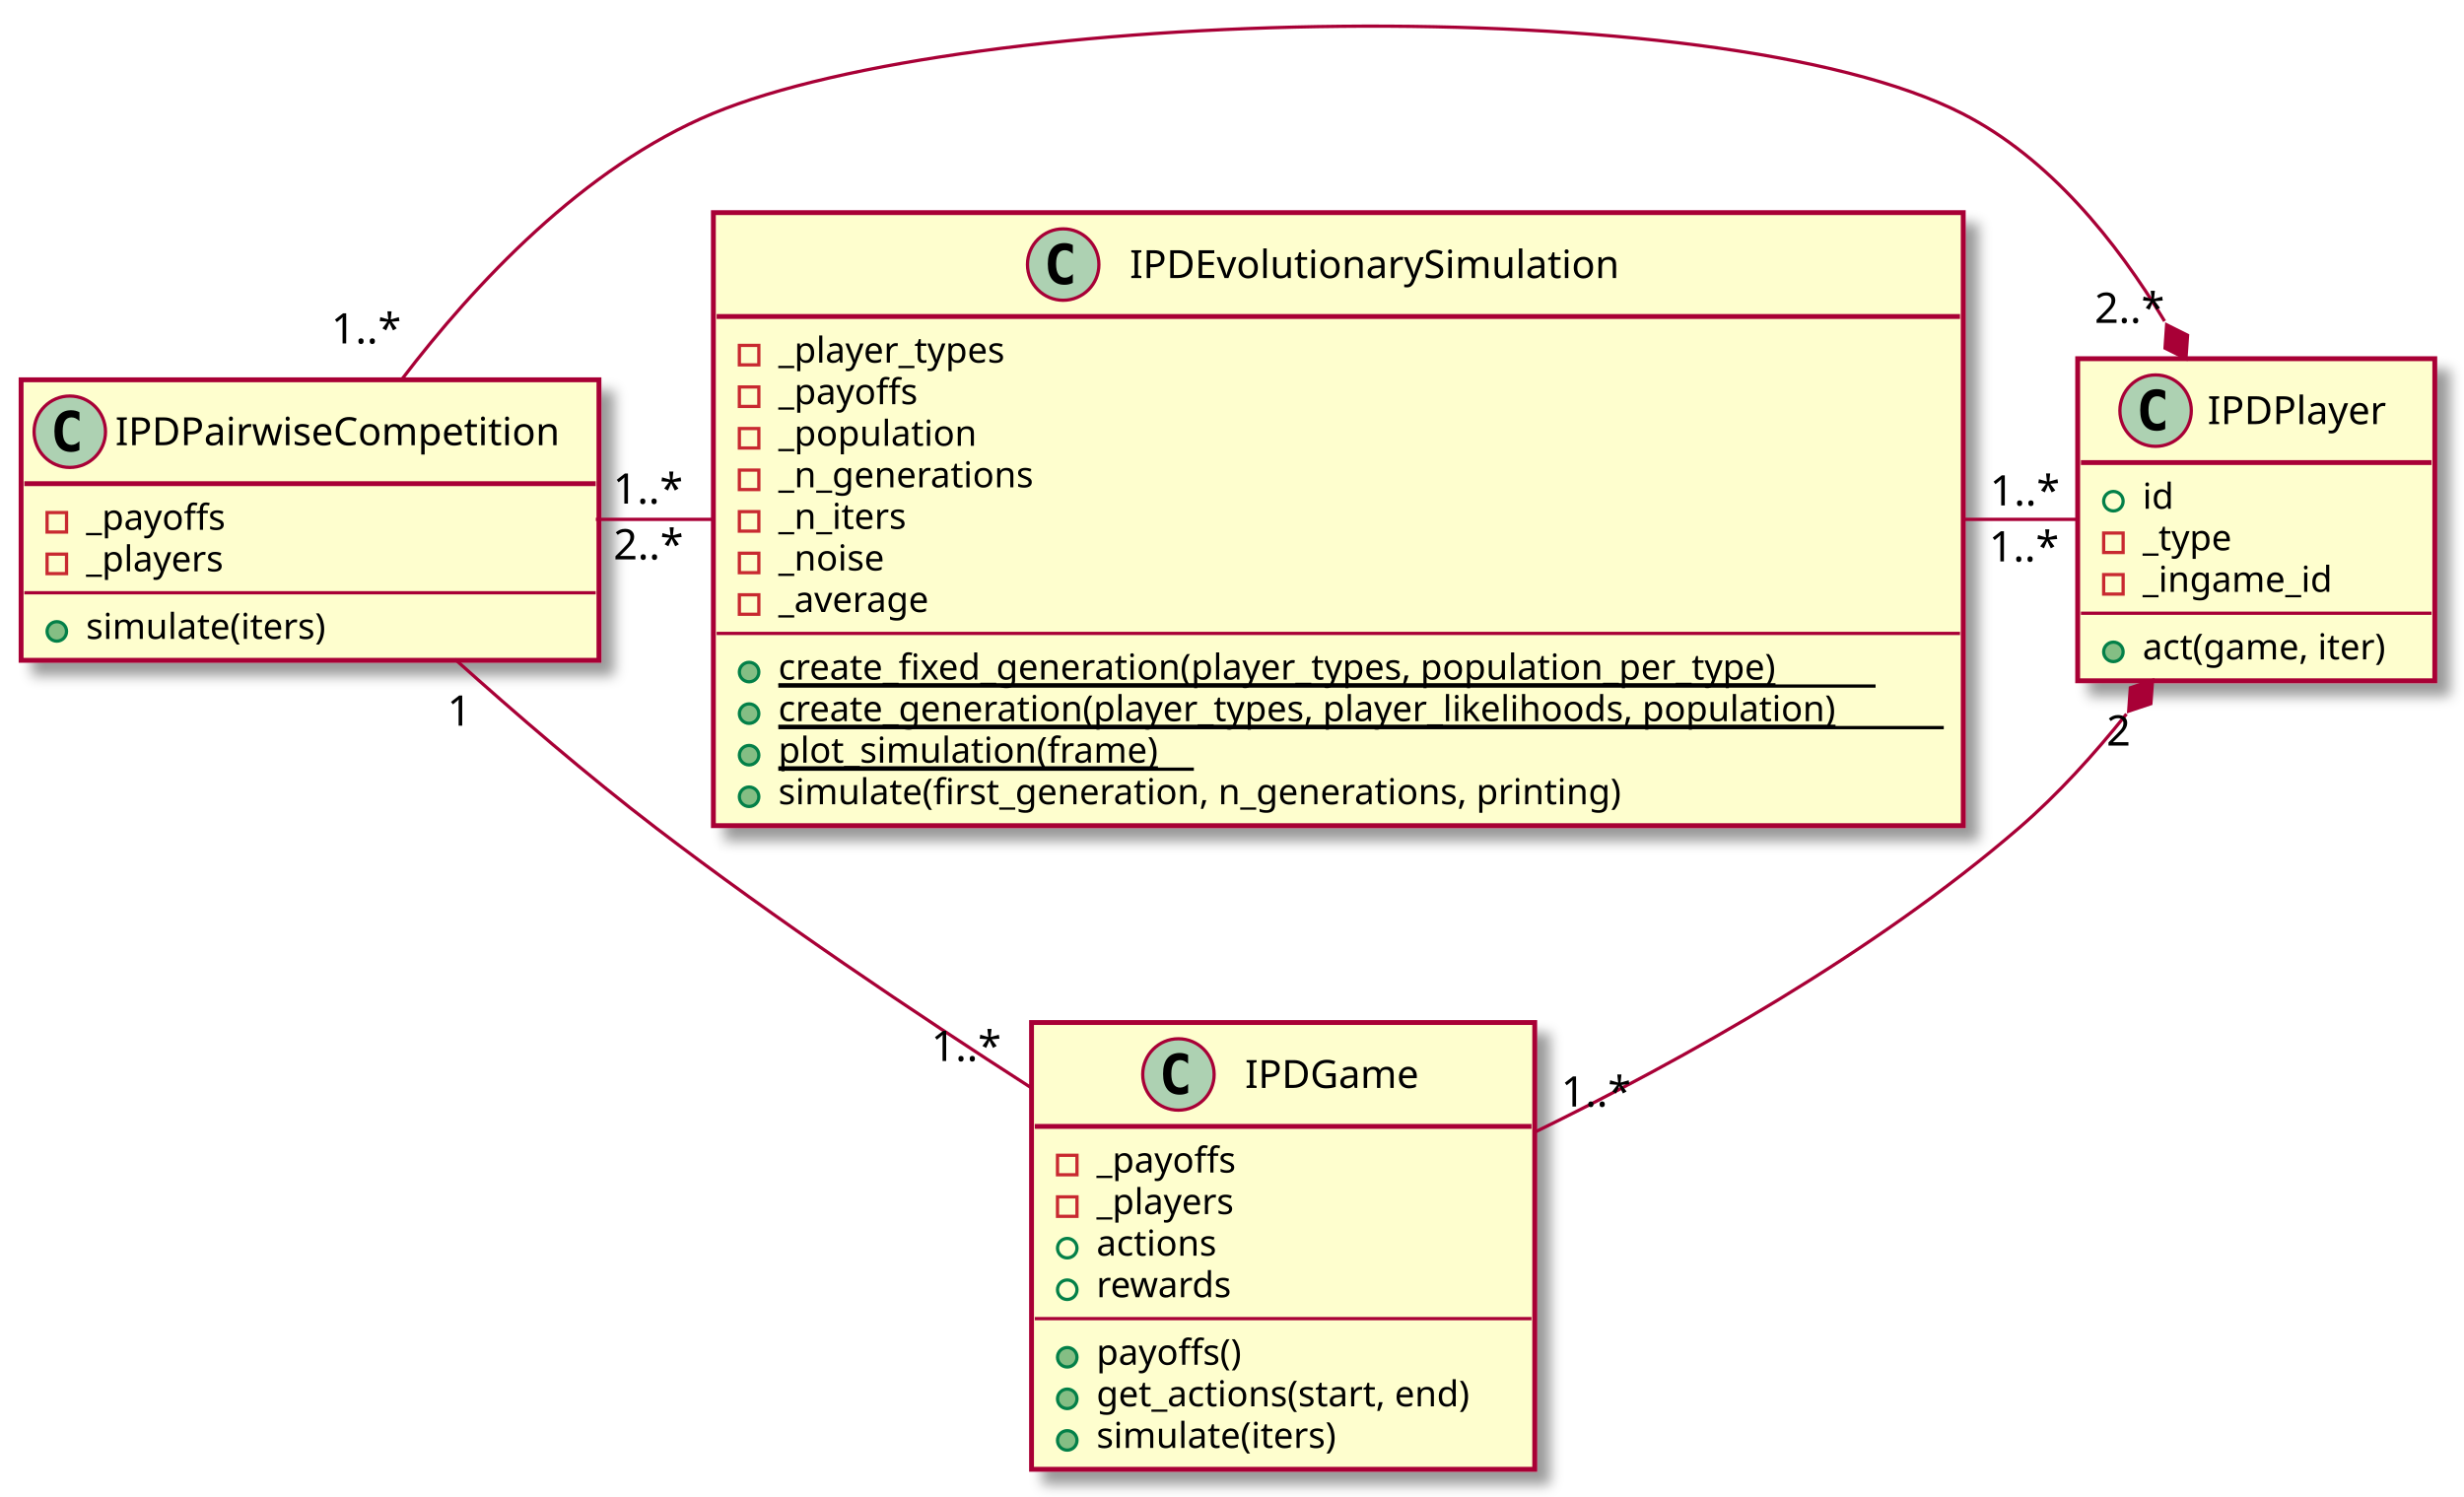
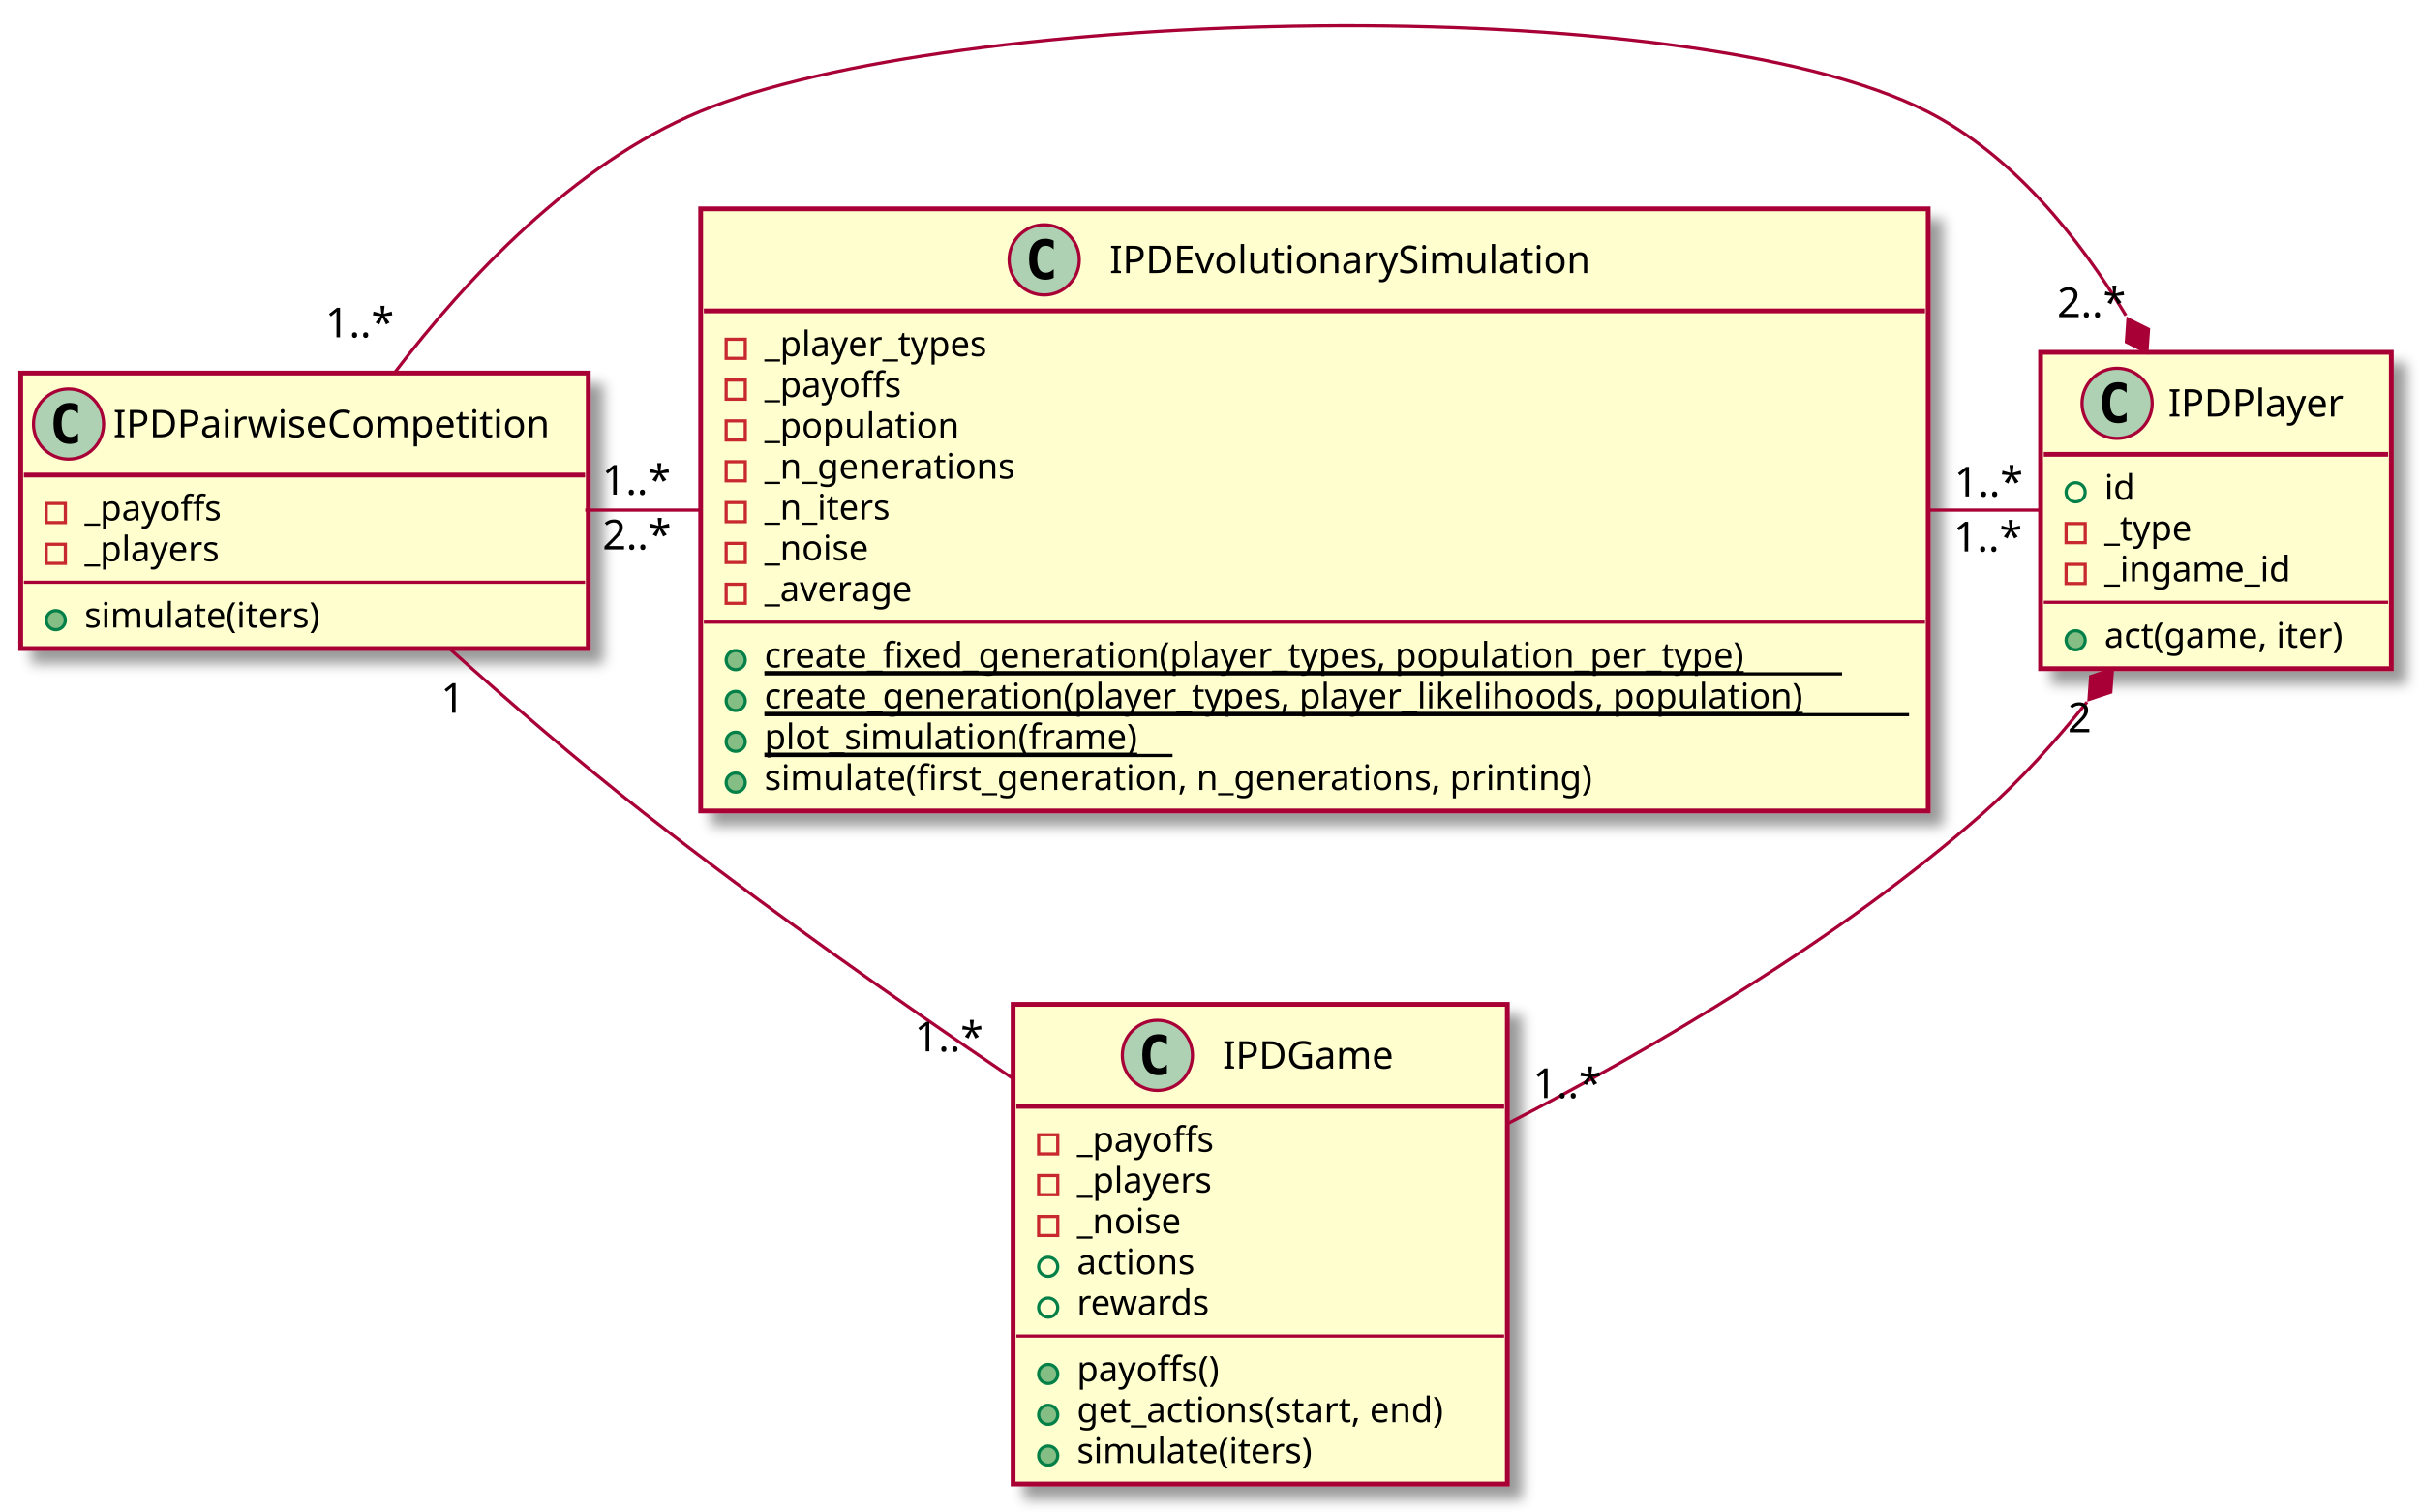
- <svg xmlns="http://www.w3.org/2000/svg" height="461px" style="width:759px;height:461px;" version="1.1" viewBox="0 0 759 461" width="759px">
+ <svg xmlns="http://www.w3.org/2000/svg" height="474px" style="width:759px;height:474px;" version="1.1" viewBox="0 0 759 474" width="759px">
  <defs>
    <filter height="300%" id="f1" width="300%" x="-1" y="-1">
      <feGaussianBlur result="blurOut" stdDeviation="2.0" />
      <feColorMatrix in="blurOut" result="blurOut2" type="matrix" values="0 0 0 0 0 0 0 0 0 0 0 0 0 0 0 0 0 0 .4 0" />
      <feOffset dx="4.0" dy="4.0" in="blurOut2" result="blurOut3" />
      <feBlend in="SourceGraphic" in2="blurOut3" mode="normal" />
    </filter>
  </defs>
  <g>
    <rect fill="#FEFECE" filter="url(#f1)" height="99.219" style="stroke: #A80036; stroke-width: 1.5;" width="110" x="640" y="110.5" />
    <ellipse cx="664" cy="126.5" fill="#ADD1B2" rx="11" ry="11" style="stroke: #A80036; stroke-width: 1.0;" />
    <path d="M666.969,132.141 Q666.391,132.438 665.75,132.586 Q665.109,132.734 664.406,132.734 Q661.906,132.734 660.586,131.086 Q659.266,129.438 659.266,126.312 Q659.266,123.188 660.586,121.531 Q661.906,119.875 664.406,119.875 Q665.109,119.875 665.758,120.031 Q666.406,120.188 666.969,120.484 L666.969,123.203 Q666.344,122.625 665.75,122.352 Q665.156,122.078 664.531,122.078 Q663.188,122.078 662.5,123.148 Q661.812,124.219 661.812,126.312 Q661.812,128.406 662.5,129.477 Q663.188,130.547 664.531,130.547 Q665.156,130.547 665.75,130.273 Q666.344,130 666.969,129.422 L666.969,132.141 Z " />
    <text fill="#000000" font-family="sans-serif" font-size="12" lengthAdjust="spacingAndGlyphs" textLength="58" x="680" y="130.654">IPDPlayer</text>
    <line style="stroke: #A80036; stroke-width: 1.5;" x1="641" x2="749" y1="142.5" y2="142.5" />
    <ellipse cx="651" cy="154.402" fill="none" rx="3" ry="3" style="stroke: #038048; stroke-width: 1.0;" />
    <text fill="#000000" font-family="sans-serif" font-size="11" lengthAdjust="spacingAndGlyphs" textLength="10" x="660" y="156.71">id</text>
    <rect fill="none" height="6" style="stroke: #C82930; stroke-width: 1.0;" width="6" x="648" y="164.207" />
    <text fill="#000000" font-family="sans-serif" font-size="11" lengthAdjust="spacingAndGlyphs" textLength="30" x="660" y="169.515">_type</text>
    <rect fill="none" height="6" style="stroke: #C82930; stroke-width: 1.0;" width="6" x="648" y="177.012" />
    <text fill="#000000" font-family="sans-serif" font-size="11" lengthAdjust="spacingAndGlyphs" textLength="64" x="660" y="182.32">_ingame_id</text>
    <line style="stroke: #A80036; stroke-width: 1.0;" x1="641" x2="749" y1="188.914" y2="188.914" />
    <ellipse cx="651" cy="200.816" fill="#84BE84" rx="3" ry="3" style="stroke: #038048; stroke-width: 1.0;" />
    <text fill="#000000" font-family="sans-serif" font-size="11" lengthAdjust="spacingAndGlyphs" textLength="84" x="660" y="203.125">act(game, iter)</text>
-     <rect fill="#FEFECE" filter="url(#f1)" height="137.633" style="stroke: #A80036; stroke-width: 1.5;" width="155" x="317.75" y="315" />
+     <rect fill="#FEFECE" filter="url(#f1)" height="150.438" style="stroke: #A80036; stroke-width: 1.5;" width="155" x="317.75" y="315" />
    <ellipse cx="363" cy="331" fill="#ADD1B2" rx="11" ry="11" style="stroke: #A80036; stroke-width: 1.0;" />
    <path d="M365.969,336.641 Q365.391,336.938 364.75,337.086 Q364.109,337.234 363.406,337.234 Q360.906,337.234 359.586,335.586 Q358.266,333.938 358.266,330.812 Q358.266,327.688 359.586,326.031 Q360.906,324.375 363.406,324.375 Q364.109,324.375 364.758,324.531 Q365.406,324.688 365.969,324.984 L365.969,327.703 Q365.344,327.125 364.75,326.852 Q364.156,326.578 363.531,326.578 Q362.188,326.578 361.5,327.648 Q360.812,328.719 360.812,330.812 Q360.812,332.906 361.5,333.977 Q362.188,335.047 363.531,335.047 Q364.156,335.047 364.75,334.773 Q365.344,334.5 365.969,333.922 L365.969,336.641 Z " />
    <text fill="#000000" font-family="sans-serif" font-size="12" lengthAdjust="spacingAndGlyphs" textLength="56" x="383.5" y="335.154">IPDGame</text>
    <line style="stroke: #A80036; stroke-width: 1.5;" x1="318.75" x2="471.75" y1="347" y2="347" />
    <rect fill="none" height="6" style="stroke: #C82930; stroke-width: 1.0;" width="6" x="325.75" y="355.902" />
    <text fill="#000000" font-family="sans-serif" font-size="11" lengthAdjust="spacingAndGlyphs" textLength="48" x="337.75" y="361.21">_payoffs</text>
    <rect fill="none" height="6" style="stroke: #C82930; stroke-width: 1.0;" width="6" x="325.75" y="368.707" />
    <text fill="#000000" font-family="sans-serif" font-size="11" lengthAdjust="spacingAndGlyphs" textLength="48" x="337.75" y="374.015">_players</text>
-     <ellipse cx="328.75" cy="384.512" fill="none" rx="3" ry="3" style="stroke: #038048; stroke-width: 1.0;" />
-     <text fill="#000000" font-family="sans-serif" font-size="11" lengthAdjust="spacingAndGlyphs" textLength="41" x="337.75" y="386.82">actions</text>
+     <rect fill="none" height="6" style="stroke: #C82930; stroke-width: 1.0;" width="6" x="325.75" y="381.512" />
+     <text fill="#000000" font-family="sans-serif" font-size="11" lengthAdjust="spacingAndGlyphs" textLength="37" x="337.75" y="386.82">_noise</text>
    <ellipse cx="328.75" cy="397.316" fill="none" rx="3" ry="3" style="stroke: #038048; stroke-width: 1.0;" />
-     <text fill="#000000" font-family="sans-serif" font-size="11" lengthAdjust="spacingAndGlyphs" textLength="47" x="337.75" y="399.625">rewards</text>
-     <line style="stroke: #A80036; stroke-width: 1.0;" x1="318.75" x2="471.75" y1="406.219" y2="406.219" />
-     <ellipse cx="328.75" cy="418.121" fill="#84BE84" rx="3" ry="3" style="stroke: #038048; stroke-width: 1.0;" />
-     <text fill="#000000" font-family="sans-serif" font-size="11" lengthAdjust="spacingAndGlyphs" textLength="50" x="337.75" y="420.429">payoffs()</text>
+     <text fill="#000000" font-family="sans-serif" font-size="11" lengthAdjust="spacingAndGlyphs" textLength="41" x="337.75" y="399.625">actions</text>
+     <ellipse cx="328.75" cy="410.121" fill="none" rx="3" ry="3" style="stroke: #038048; stroke-width: 1.0;" />
+     <text fill="#000000" font-family="sans-serif" font-size="11" lengthAdjust="spacingAndGlyphs" textLength="47" x="337.75" y="412.429">rewards</text>
+     <line style="stroke: #A80036; stroke-width: 1.0;" x1="318.75" x2="471.75" y1="419.023" y2="419.023" />
    <ellipse cx="328.75" cy="430.926" fill="#84BE84" rx="3" ry="3" style="stroke: #038048; stroke-width: 1.0;" />
-     <text fill="#000000" font-family="sans-serif" font-size="11" lengthAdjust="spacingAndGlyphs" textLength="129" x="337.75" y="433.234">get_actions(start, end)</text>
+     <text fill="#000000" font-family="sans-serif" font-size="11" lengthAdjust="spacingAndGlyphs" textLength="50" x="337.75" y="433.234">payoffs()</text>
    <ellipse cx="328.75" cy="443.731" fill="#84BE84" rx="3" ry="3" style="stroke: #038048; stroke-width: 1.0;" />
-     <text fill="#000000" font-family="sans-serif" font-size="11" lengthAdjust="spacingAndGlyphs" textLength="83" x="337.75" y="446.039">simulate(iters)</text>
+     <text fill="#000000" font-family="sans-serif" font-size="11" lengthAdjust="spacingAndGlyphs" textLength="129" x="337.75" y="446.039">get_actions(start, end)</text>
+     <ellipse cx="328.75" cy="456.535" fill="#84BE84" rx="3" ry="3" style="stroke: #038048; stroke-width: 1.0;" />
+     <text fill="#000000" font-family="sans-serif" font-size="11" lengthAdjust="spacingAndGlyphs" textLength="83" x="337.75" y="458.843">simulate(iters)</text>
    <rect fill="#FEFECE" filter="url(#f1)" height="86.414" style="stroke: #A80036; stroke-width: 1.5;" width="178" x="6.5" y="117" />
    <ellipse cx="21.5" cy="133" fill="#ADD1B2" rx="11" ry="11" style="stroke: #A80036; stroke-width: 1.0;" />
    <path d="M24.469,138.641 Q23.891,138.938 23.25,139.086 Q22.609,139.234 21.906,139.234 Q19.406,139.234 18.086,137.586 Q16.766,135.938 16.766,132.812 Q16.766,129.688 18.086,128.031 Q19.406,126.375 21.906,126.375 Q22.609,126.375 23.258,126.531 Q23.906,126.688 24.469,126.984 L24.469,129.703 Q23.844,129.125 23.25,128.852 Q22.656,128.578 22.031,128.578 Q20.688,128.578 20,129.648 Q19.312,130.719 19.312,132.812 Q19.312,134.906 20,135.977 Q20.688,137.047 22.031,137.047 Q22.656,137.047 23.25,136.773 Q23.844,136.5 24.469,135.922 L24.469,138.641 Z " />
    <text fill="#000000" font-family="sans-serif" font-size="12" lengthAdjust="spacingAndGlyphs" textLength="146" x="35.5" y="137.154">IPDPairwiseCompetition</text>
    <line style="stroke: #A80036; stroke-width: 1.5;" x1="7.5" x2="183.5" y1="149" y2="149" />
    <rect fill="none" height="6" style="stroke: #C82930; stroke-width: 1.0;" width="6" x="14.5" y="157.902" />
    <text fill="#000000" font-family="sans-serif" font-size="11" lengthAdjust="spacingAndGlyphs" textLength="48" x="26.5" y="163.21">_payoffs</text>
    <rect fill="none" height="6" style="stroke: #C82930; stroke-width: 1.0;" width="6" x="14.5" y="170.707" />
    <text fill="#000000" font-family="sans-serif" font-size="11" lengthAdjust="spacingAndGlyphs" textLength="48" x="26.5" y="176.015">_players</text>
    <line style="stroke: #A80036; stroke-width: 1.0;" x1="7.5" x2="183.5" y1="182.609" y2="182.609" />
    <ellipse cx="17.5" cy="194.512" fill="#84BE84" rx="3" ry="3" style="stroke: #038048; stroke-width: 1.0;" />
    <text fill="#000000" font-family="sans-serif" font-size="11" lengthAdjust="spacingAndGlyphs" textLength="83" x="26.5" y="196.82">simulate(iters)</text>
    <rect fill="#FEFECE" filter="url(#f1)" height="188.852" style="stroke: #A80036; stroke-width: 1.5;" width="385" x="219.75" y="65.5" />
    <ellipse cx="327.5" cy="81.5" fill="#ADD1B2" rx="11" ry="11" style="stroke: #A80036; stroke-width: 1.0;" />
    <path d="M330.469,87.141 Q329.891,87.438 329.25,87.586 Q328.609,87.734 327.906,87.734 Q325.406,87.734 324.086,86.086 Q322.766,84.438 322.766,81.312 Q322.766,78.188 324.086,76.531 Q325.406,74.875 327.906,74.875 Q328.609,74.875 329.258,75.031 Q329.906,75.188 330.469,75.484 L330.469,78.203 Q329.844,77.625 329.25,77.352 Q328.656,77.078 328.031,77.078 Q326.688,77.078 326,78.148 Q325.312,79.219 325.312,81.312 Q325.312,83.406 326,84.477 Q326.688,85.547 328.031,85.547 Q328.656,85.547 329.25,85.273 Q329.844,85 330.469,84.422 L330.469,87.141 Z " />
    <text fill="#000000" font-family="sans-serif" font-size="12" lengthAdjust="spacingAndGlyphs" textLength="161" x="348" y="85.654">IPDEvolutionarySimulation</text>
    <line style="stroke: #A80036; stroke-width: 1.5;" x1="220.75" x2="603.75" y1="97.5" y2="97.5" />
    <rect fill="none" height="6" style="stroke: #C82930; stroke-width: 1.0;" width="6" x="227.75" y="106.402" />
    <text fill="#000000" font-family="sans-serif" font-size="11" lengthAdjust="spacingAndGlyphs" textLength="78" x="239.75" y="111.71">_player_types</text>
    <rect fill="none" height="6" style="stroke: #C82930; stroke-width: 1.0;" width="6" x="227.75" y="119.207" />
    <text fill="#000000" font-family="sans-serif" font-size="11" lengthAdjust="spacingAndGlyphs" textLength="48" x="239.75" y="124.515">_payoffs</text>
    <rect fill="none" height="6" style="stroke: #C82930; stroke-width: 1.0;" width="6" x="227.75" y="132.012" />
    <text fill="#000000" font-family="sans-serif" font-size="11" lengthAdjust="spacingAndGlyphs" textLength="65" x="239.75" y="137.32">_population</text>
    <rect fill="none" height="6" style="stroke: #C82930; stroke-width: 1.0;" width="6" x="227.75" y="144.816" />
    <text fill="#000000" font-family="sans-serif" font-size="11" lengthAdjust="spacingAndGlyphs" textLength="87" x="239.75" y="150.125">_n_generations</text>
    <rect fill="none" height="6" style="stroke: #C82930; stroke-width: 1.0;" width="6" x="227.75" y="157.621" />
    <text fill="#000000" font-family="sans-serif" font-size="11" lengthAdjust="spacingAndGlyphs" textLength="45" x="239.75" y="162.929">_n_iters</text>
    <rect fill="none" height="6" style="stroke: #C82930; stroke-width: 1.0;" width="6" x="227.75" y="170.426" />
    <text fill="#000000" font-family="sans-serif" font-size="11" lengthAdjust="spacingAndGlyphs" textLength="37" x="239.75" y="175.734">_noise</text>
    <rect fill="none" height="6" style="stroke: #C82930; stroke-width: 1.0;" width="6" x="227.75" y="183.231" />
    <text fill="#000000" font-family="sans-serif" font-size="11" lengthAdjust="spacingAndGlyphs" textLength="52" x="239.75" y="188.539">_average</text>
    <line style="stroke: #A80036; stroke-width: 1.0;" x1="220.75" x2="603.75" y1="195.133" y2="195.133" />
    <ellipse cx="230.75" cy="207.035" fill="#84BE84" rx="3" ry="3" style="stroke: #038048; stroke-width: 1.0;" />
    <text fill="#000000" font-family="sans-serif" font-size="11" lengthAdjust="spacingAndGlyphs" text-decoration="underline" textLength="338" x="239.75" y="209.343">create_fixed_generation(player_types, population_per_type)</text>
    <line style="stroke: #000000; stroke-width: 1.0;" x1="239.75" x2="577.75" y1="211.343" y2="211.343" />
    <ellipse cx="230.75" cy="219.84" fill="#84BE84" rx="3" ry="3" style="stroke: #038048; stroke-width: 1.0;" />
    <text fill="#000000" font-family="sans-serif" font-size="11" lengthAdjust="spacingAndGlyphs" text-decoration="underline" textLength="359" x="239.75" y="222.148">create_generation(player_types, player_likelihoods, population)</text>
    <line style="stroke: #000000; stroke-width: 1.0;" x1="239.75" x2="598.75" y1="224.148" y2="224.148" />
    <ellipse cx="230.75" cy="232.644" fill="#84BE84" rx="3" ry="3" style="stroke: #038048; stroke-width: 1.0;" />
    <text fill="#000000" font-family="sans-serif" font-size="11" lengthAdjust="spacingAndGlyphs" text-decoration="underline" textLength="128" x="239.75" y="234.953">plot_simulation(frame)</text>
    <line style="stroke: #000000; stroke-width: 1.0;" x1="239.75" x2="367.75" y1="236.953" y2="236.953" />
    <ellipse cx="230.75" cy="245.449" fill="#84BE84" rx="3" ry="3" style="stroke: #038048; stroke-width: 1.0;" />
    <text fill="#000000" font-family="sans-serif" font-size="11" lengthAdjust="spacingAndGlyphs" textLength="287" x="239.75" y="247.757">simulate(first_generation, n_generations, printing)</text>
-     <path d="M655.028,219.956 C645.088,232.36 633.855,244.77 622,255 C577.129,293.721 518.739,326.331 472.416,348.945 " fill="none" style="stroke: #A80036; stroke-width: 1.0;" />
-     <polygon fill="#A80036" points="663.06,209.587,656.223,211.881,655.712,219.074,662.548,216.78,663.06,209.587" style="stroke: #A80036; stroke-width: 1.0;" />
-     <text fill="#000000" font-family="sans-serif" font-size="13" lengthAdjust="spacingAndGlyphs" textLength="8" x="648.865" y="229.676">2</text>
-     <text fill="#000000" font-family="sans-serif" font-size="13" lengthAdjust="spacingAndGlyphs" textLength="23" x="480.867" y="340.884">1..*</text>
-     <path d="M317.734,335.157 C281.766,312.034 238.878,283.222 202,255 C180.989,238.921 158.849,219.861 140.195,203.122 " fill="none" style="stroke: #A80036; stroke-width: 1.0;" />
-     <text fill="#000000" font-family="sans-serif" font-size="13" lengthAdjust="spacingAndGlyphs" textLength="23" x="286.842" y="326.853">1..*</text>
-     <text fill="#000000" font-family="sans-serif" font-size="13" lengthAdjust="spacingAndGlyphs" textLength="8" x="137.769" y="223.55">1</text>
+     <path d="M654.569,220.166 C644.713,232.451 633.632,244.76 622,255 C577.003,294.615 518.616,328.775 472.326,352.69 " fill="none" style="stroke: #A80036; stroke-width: 1.0;" />
+     <polygon fill="#A80036" points="662.545,209.897,655.706,212.182,655.184,219.374,662.024,217.089,662.545,209.897" style="stroke: #A80036; stroke-width: 1.0;" />
+     <text fill="#000000" font-family="sans-serif" font-size="13" lengthAdjust="spacingAndGlyphs" textLength="8" x="648.512" y="229.671">2</text>
+     <text fill="#000000" font-family="sans-serif" font-size="13" lengthAdjust="spacingAndGlyphs" textLength="23" x="480.768" y="344.376">1..*</text>
+     <path d="M317.474,338.133 C281.647,313.88 238.947,283.904 202,255 C181.259,238.774 159.257,219.78 140.632,203.13 " fill="none" style="stroke: #A80036; stroke-width: 1.0;" />
+     <text fill="#000000" font-family="sans-serif" font-size="13" lengthAdjust="spacingAndGlyphs" textLength="23" x="286.844" y="329.755">1..*</text>
+     <text fill="#000000" font-family="sans-serif" font-size="13" lengthAdjust="spacingAndGlyphs" textLength="8" x="138.279" y="223.559">1</text>
    <path d="M123.891,116.707 C146.139,87.548 179.758,51.508 219.5,35 C298.51,2.18 528.302,-3.905 604.5,35 C631.279,48.673 651.972,74.38 666.767,98.943 " fill="none" style="stroke: #A80036; stroke-width: 1.0;" />
    <polygon fill="#A80036" points="673.354,110.475,673.851,103.281,667.402,100.055,666.905,107.249,673.354,110.475" style="stroke: #A80036; stroke-width: 1.0;" />
    <text fill="#000000" font-family="sans-serif" font-size="13" lengthAdjust="spacingAndGlyphs" textLength="23" x="102.027" y="105.795">1..*</text>
    <text fill="#000000" font-family="sans-serif" font-size="13" lengthAdjust="spacingAndGlyphs" textLength="23" x="645.192" y="99.465">2..*</text>
    <path d="M183.537,160 C195.585,160 207.633,160 219.681,160 " fill="none" style="stroke: #A80036; stroke-width: 1.0;" />
    <text fill="#000000" font-family="sans-serif" font-size="13" lengthAdjust="spacingAndGlyphs" textLength="23" x="188.821" y="155.14">1..*</text>
    <text fill="#000000" font-family="sans-serif" font-size="13" lengthAdjust="spacingAndGlyphs" textLength="23" x="188.952" y="172.318">2..*</text>
    <path d="M604.352,160 C616.155,160 627.958,160 639.761,160 " fill="none" style="stroke: #A80036; stroke-width: 1.0;" />
    <text fill="#000000" font-family="sans-serif" font-size="13" lengthAdjust="spacingAndGlyphs" textLength="23" x="612.942" y="155.714">1..*</text>
    <text fill="#000000" font-family="sans-serif" font-size="13" lengthAdjust="spacingAndGlyphs" textLength="23" x="612.674" y="172.945">1..*</text>
  </g>
</svg>
